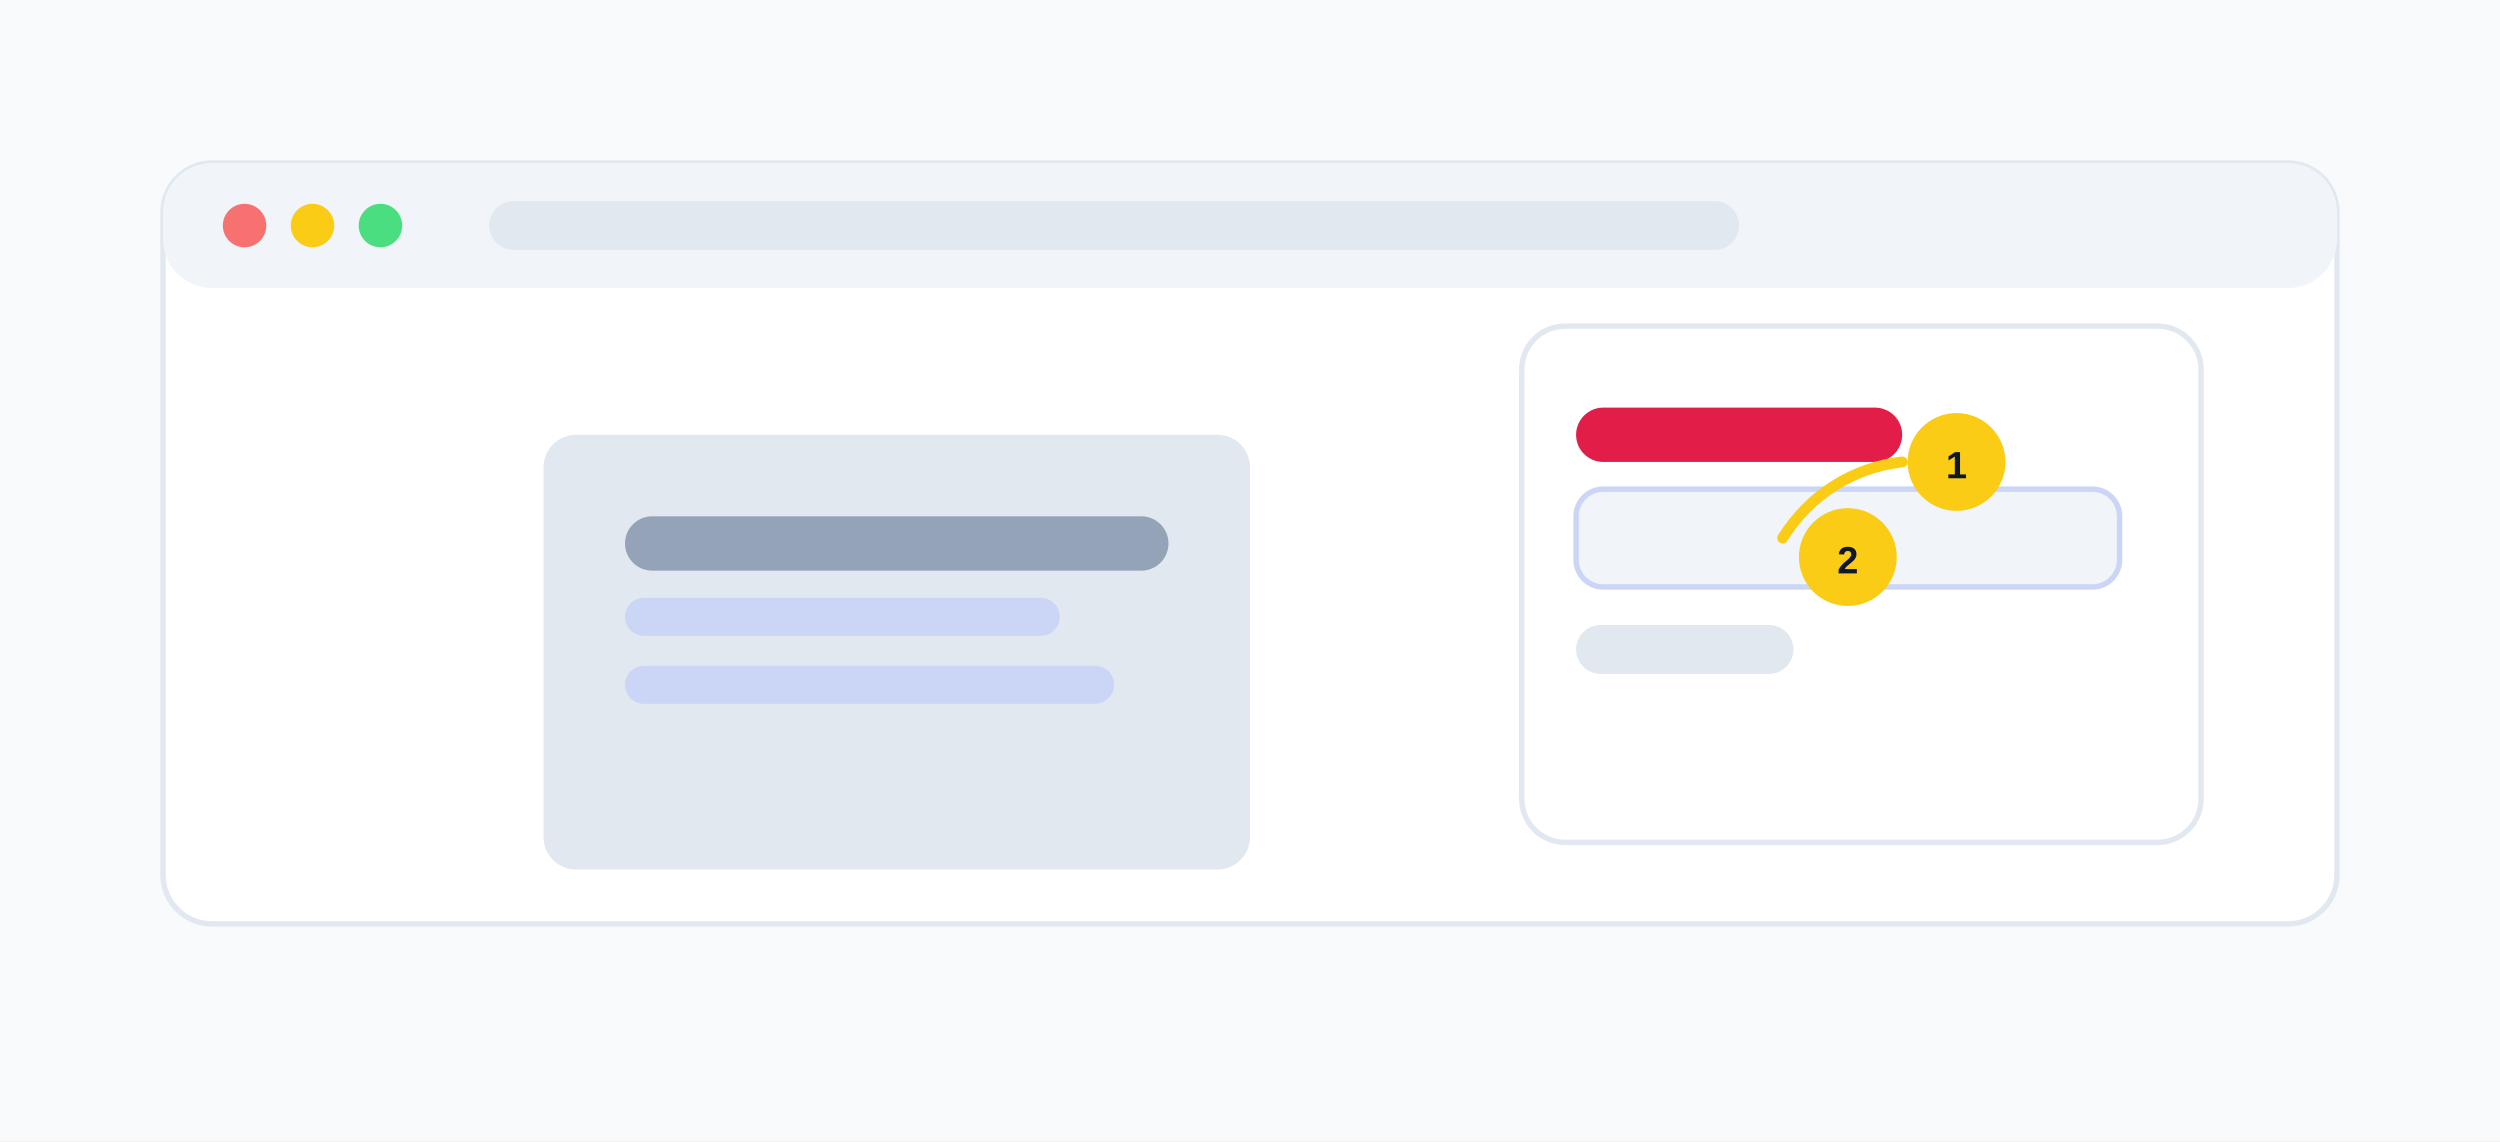
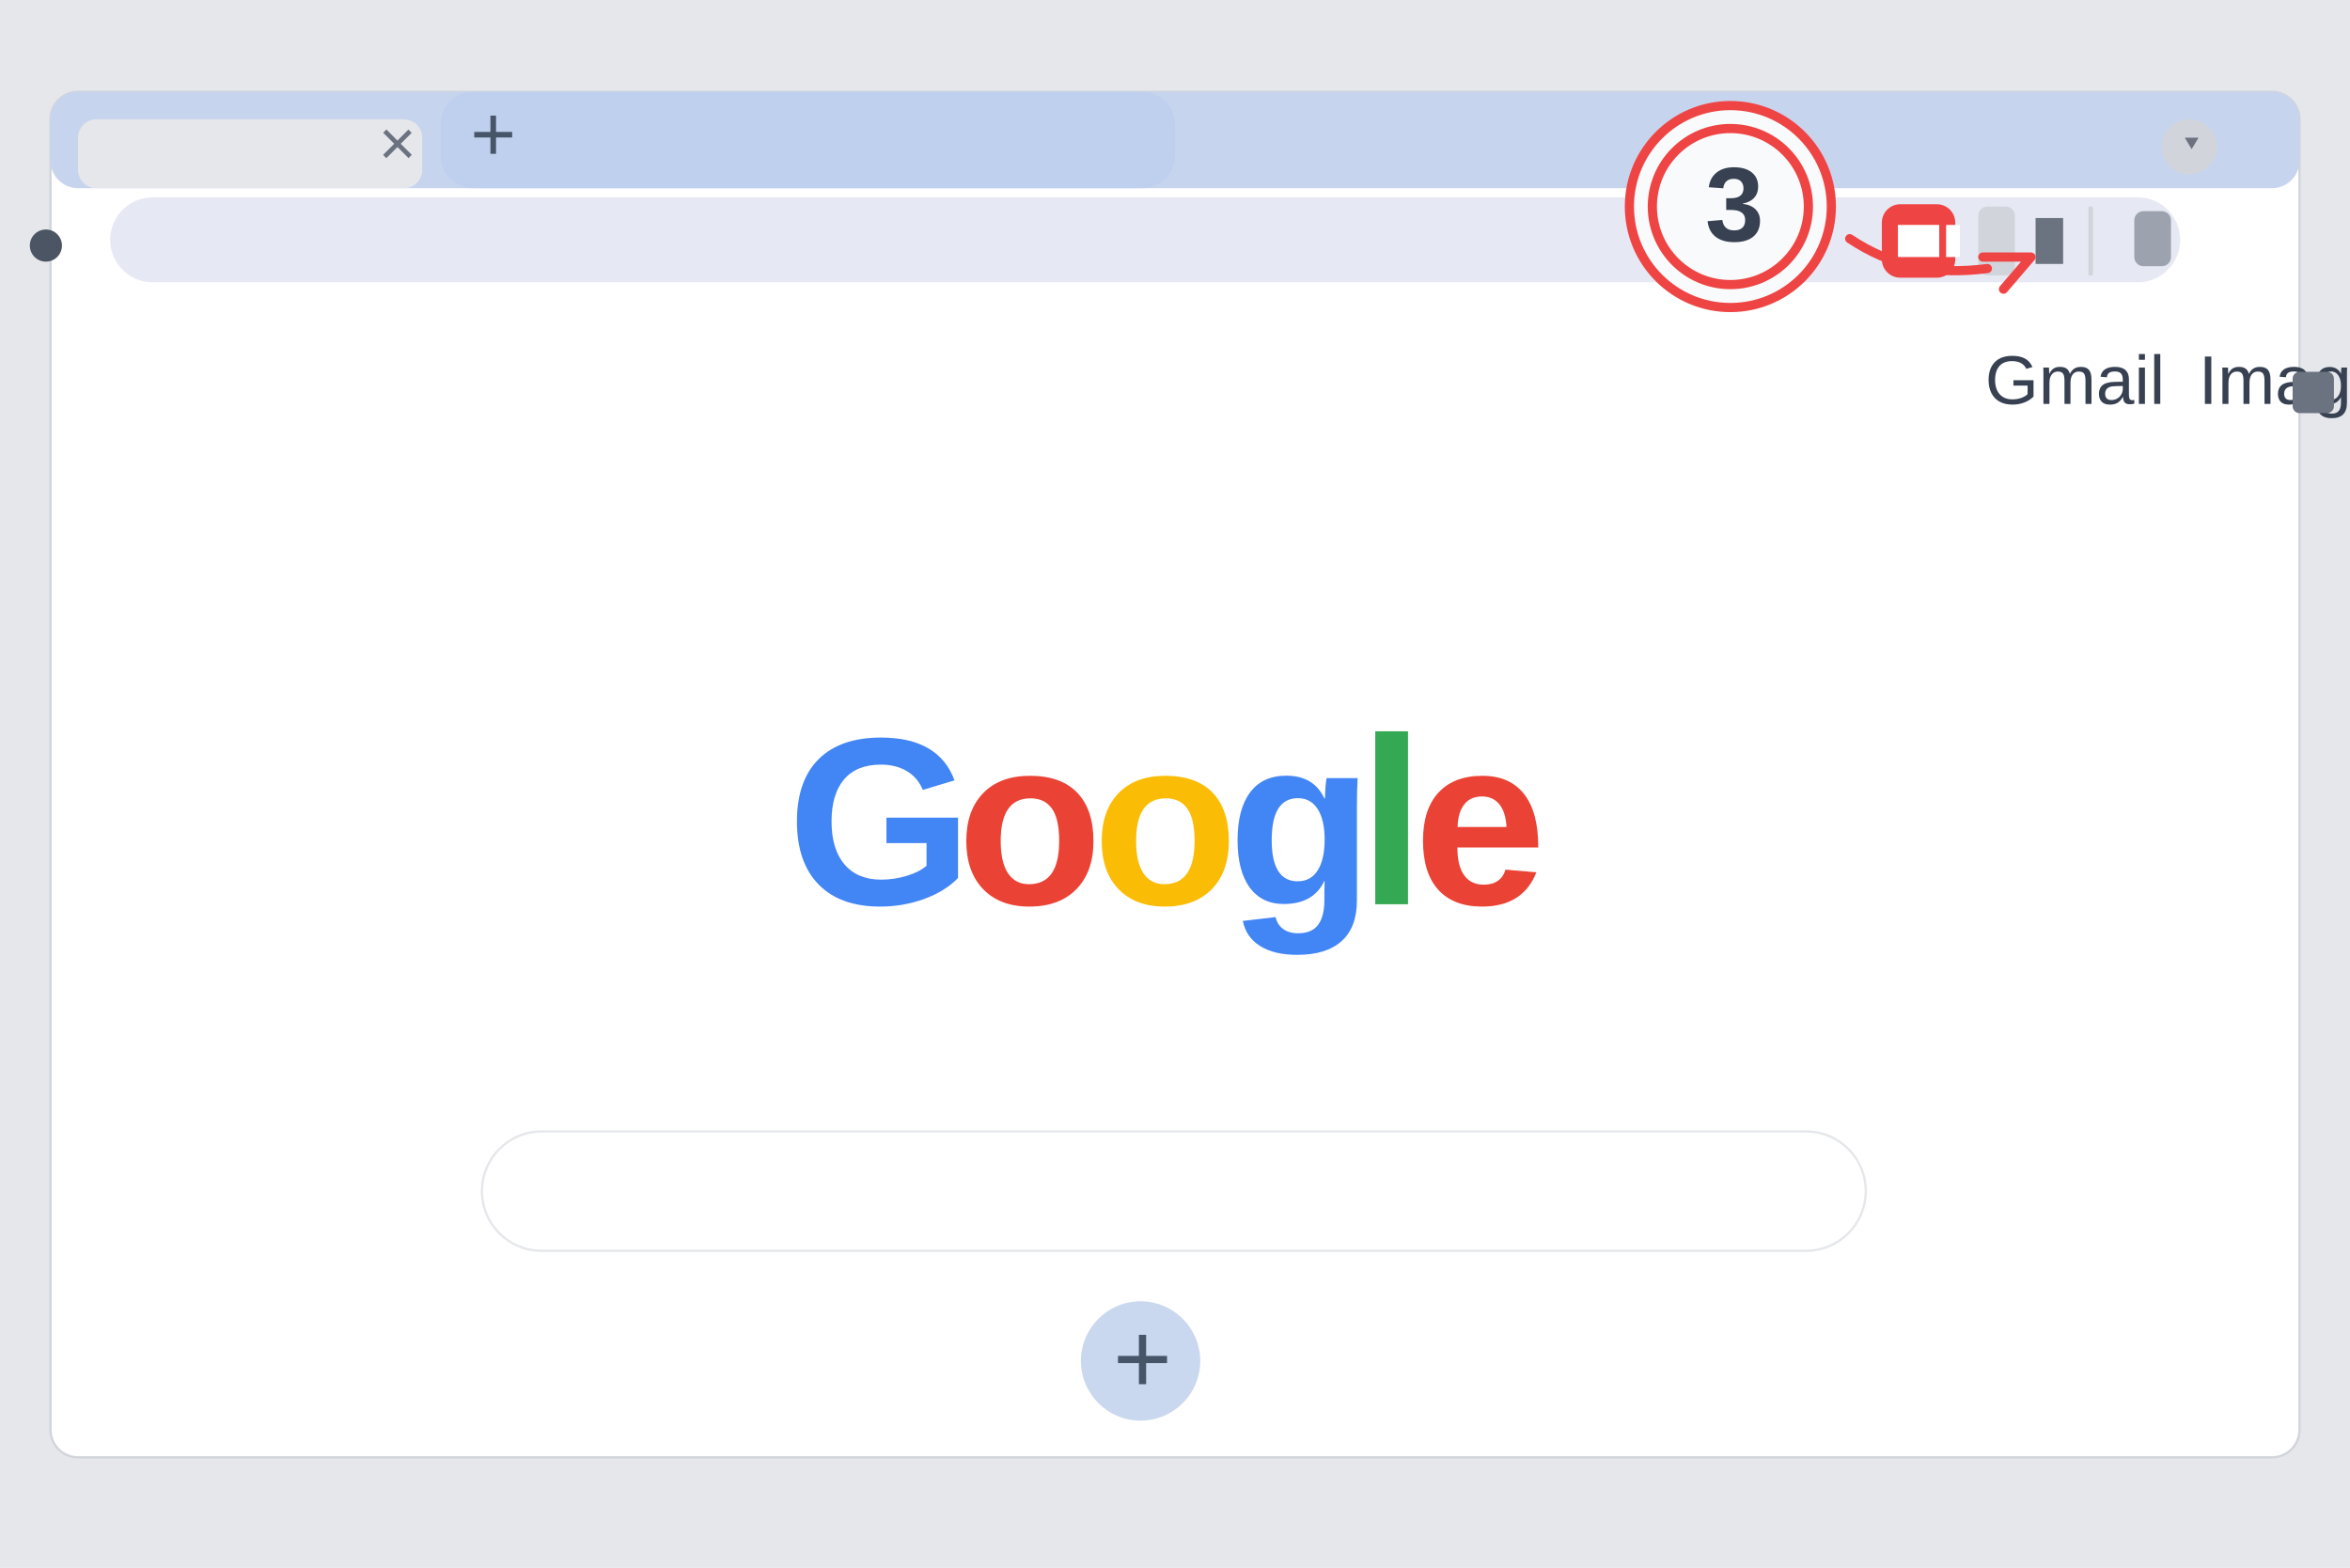
- <svg xmlns="http://www.w3.org/2000/svg" width="920" height="420" viewBox="0 0 920 420">
-   <rect width="920" height="420" fill="#f8fafc" />
-   <rect x="60" y="60" width="800" height="280" rx="18" fill="#ffffff" stroke="#e2e8f0" stroke-width="2" />
-   <rect x="60" y="60" width="800" height="46" rx="18" fill="#f1f5f9" />
-   <circle cx="90" cy="83" r="8" fill="#f87171" />
-   <circle cx="115" cy="83" r="8" fill="#facc15" />
-   <circle cx="140" cy="83" r="8" fill="#4ade80" />
-   <rect x="180" y="74" width="460" height="18" rx="9" fill="#e2e8f0" />
-   <rect x="560" y="120" width="250" height="190" rx="16" fill="#ffffff" stroke="#e2e8f0" stroke-width="2" />
-   <rect x="580" y="150" width="120" height="20" rx="10" fill="#e11d48" />
-   <rect x="580" y="180" width="200" height="36" rx="10" fill="#f1f5f9" stroke="#cbd5f5" stroke-width="2" />
-   <rect x="580" y="230" width="80" height="18" rx="9" fill="#e2e8f0" />
-   <rect x="200" y="160" width="260" height="160" rx="12" fill="#e2e8f0" />
-   <rect x="230" y="190" width="200" height="20" rx="10" fill="#94a3b8" />
-   <rect x="230" y="220" width="160" height="14" rx="7" fill="#cbd5f5" />
-   <rect x="230" y="245" width="180" height="14" rx="7" fill="#cbd5f5" />
-   <circle cx="720" cy="170" r="18" fill="#facc15" />
-   <text x="720" y="176" font-family="Arial, Helvetica, sans-serif" font-size="14" font-weight="700" text-anchor="middle" fill="#0f172a">1</text>
-   <circle cx="680" cy="205" r="18" fill="#facc15" />
-   <text x="680" y="211" font-family="Arial, Helvetica, sans-serif" font-size="14" font-weight="700" text-anchor="middle" fill="#0f172a">2</text>
-   <path d="M700 170c-18 2-34 12-44 28" fill="none" stroke="#facc15" stroke-width="4" stroke-linecap="round" />
+ <svg xmlns="http://www.w3.org/2000/svg" width="1024" height="683" viewBox="0 0 1024 683">
+   <rect width="1024" height="683" fill="#e5e7eb" />
+   <rect x="22" y="40" width="980" height="595" rx="12" fill="#ffffff" stroke="#d1d5db" />
+   <rect x="22" y="40" width="980" height="42" rx="12" fill="#c7d4ed" />
+   <rect x="34" y="52" width="150" height="30" rx="8" fill="#e5e7eb" />
+   <text x="165" y="72" font-family="Arial, Helvetica, sans-serif" font-size="28" fill="#6b7280">×</text>
+   <rect x="192" y="40" width="320" height="42" rx="14" fill="#bfd0ee" />
+   <text x="205" y="70" font-family="Arial, Helvetica, sans-serif" font-size="34" fill="#475569">+</text>
+   <circle cx="20" cy="107" r="7" fill="#4b5563" />
+   <rect x="48" y="86" width="902" height="37" rx="18.5" fill="#e6e9f3" />
+   <rect x="942" y="52" width="24" height="24" rx="12" fill="#d1d5db" />
+   <path d="M952 60l6 0 -3 5z" fill="#6b7280" />
+   <rect x="820" y="89" width="32" height="32" rx="8" fill="#ef4444" />
+   <path d="M827 98h18v14h-18z" fill="#ffffff" />
+   <path d="M848 98h6v14h-6z" fill="#ffffff" />
+   <rect x="862" y="90" width="16" height="30" rx="4" fill="#d1d5db" />
+   <path d="M887 95l12 0 0 20 -12 0z" fill="#6b7280" />
+   <rect x="910" y="90" width="2" height="30" fill="#d1d5db" />
+   <rect x="930" y="92" width="16" height="24" rx="4" fill="#9ca3af" />
+   <text x="865" y="176" font-family="Arial, Helvetica, sans-serif" font-size="30" fill="#374151">Gmail</text>
+   <text x="958" y="176" font-family="Arial, Helvetica, sans-serif" font-size="30" fill="#374151">Images</text>
+   <rect x="999" y="162" width="18" height="18" rx="3" fill="#6b7280" />
+   <text x="343" y="394" font-family="Arial, Helvetica, sans-serif" font-size="104" font-weight="700" fill="#4285f4">G</text>
+   <text x="417" y="394" font-family="Arial, Helvetica, sans-serif" font-size="104" font-weight="700" fill="#ea4335">o</text>
+   <text x="476" y="394" font-family="Arial, Helvetica, sans-serif" font-size="104" font-weight="700" fill="#fbbc05">o</text>
+   <text x="535" y="394" font-family="Arial, Helvetica, sans-serif" font-size="104" font-weight="700" fill="#4285f4">g</text>
+   <text x="592" y="394" font-family="Arial, Helvetica, sans-serif" font-size="104" font-weight="700" fill="#34a853">l</text>
+   <text x="616" y="394" font-family="Arial, Helvetica, sans-serif" font-size="104" font-weight="700" fill="#ea4335">e</text>
+   <rect x="210" y="493" width="603" height="52" rx="26" fill="#ffffff" stroke="#e5e7eb" />
+   <circle cx="497" cy="593" r="26" fill="#cad8ef" />
+   <text x="485" y="607" font-family="Arial, Helvetica, sans-serif" font-size="44" fill="#475569">+</text>
+   <g fill="none" stroke="#ef4444" stroke-width="4" stroke-linecap="round" stroke-linejoin="round">
+     <path d="M806 104c18 12 37 16 60 13" />
+     <path d="M864 112l21 0 -12 14" />
+   </g>
+   <g>
+     <circle cx="754" cy="90" r="44" fill="#f9fafb" stroke="#ef4444" stroke-width="4" />
+     <circle cx="754" cy="90" r="34" fill="#f9fafb" stroke="#ef4444" stroke-width="4" />
+     <text x="743" y="105" font-family="Arial, Helvetica, sans-serif" font-size="46" font-weight="700" fill="#374151">3</text>
+   </g>
</svg>
